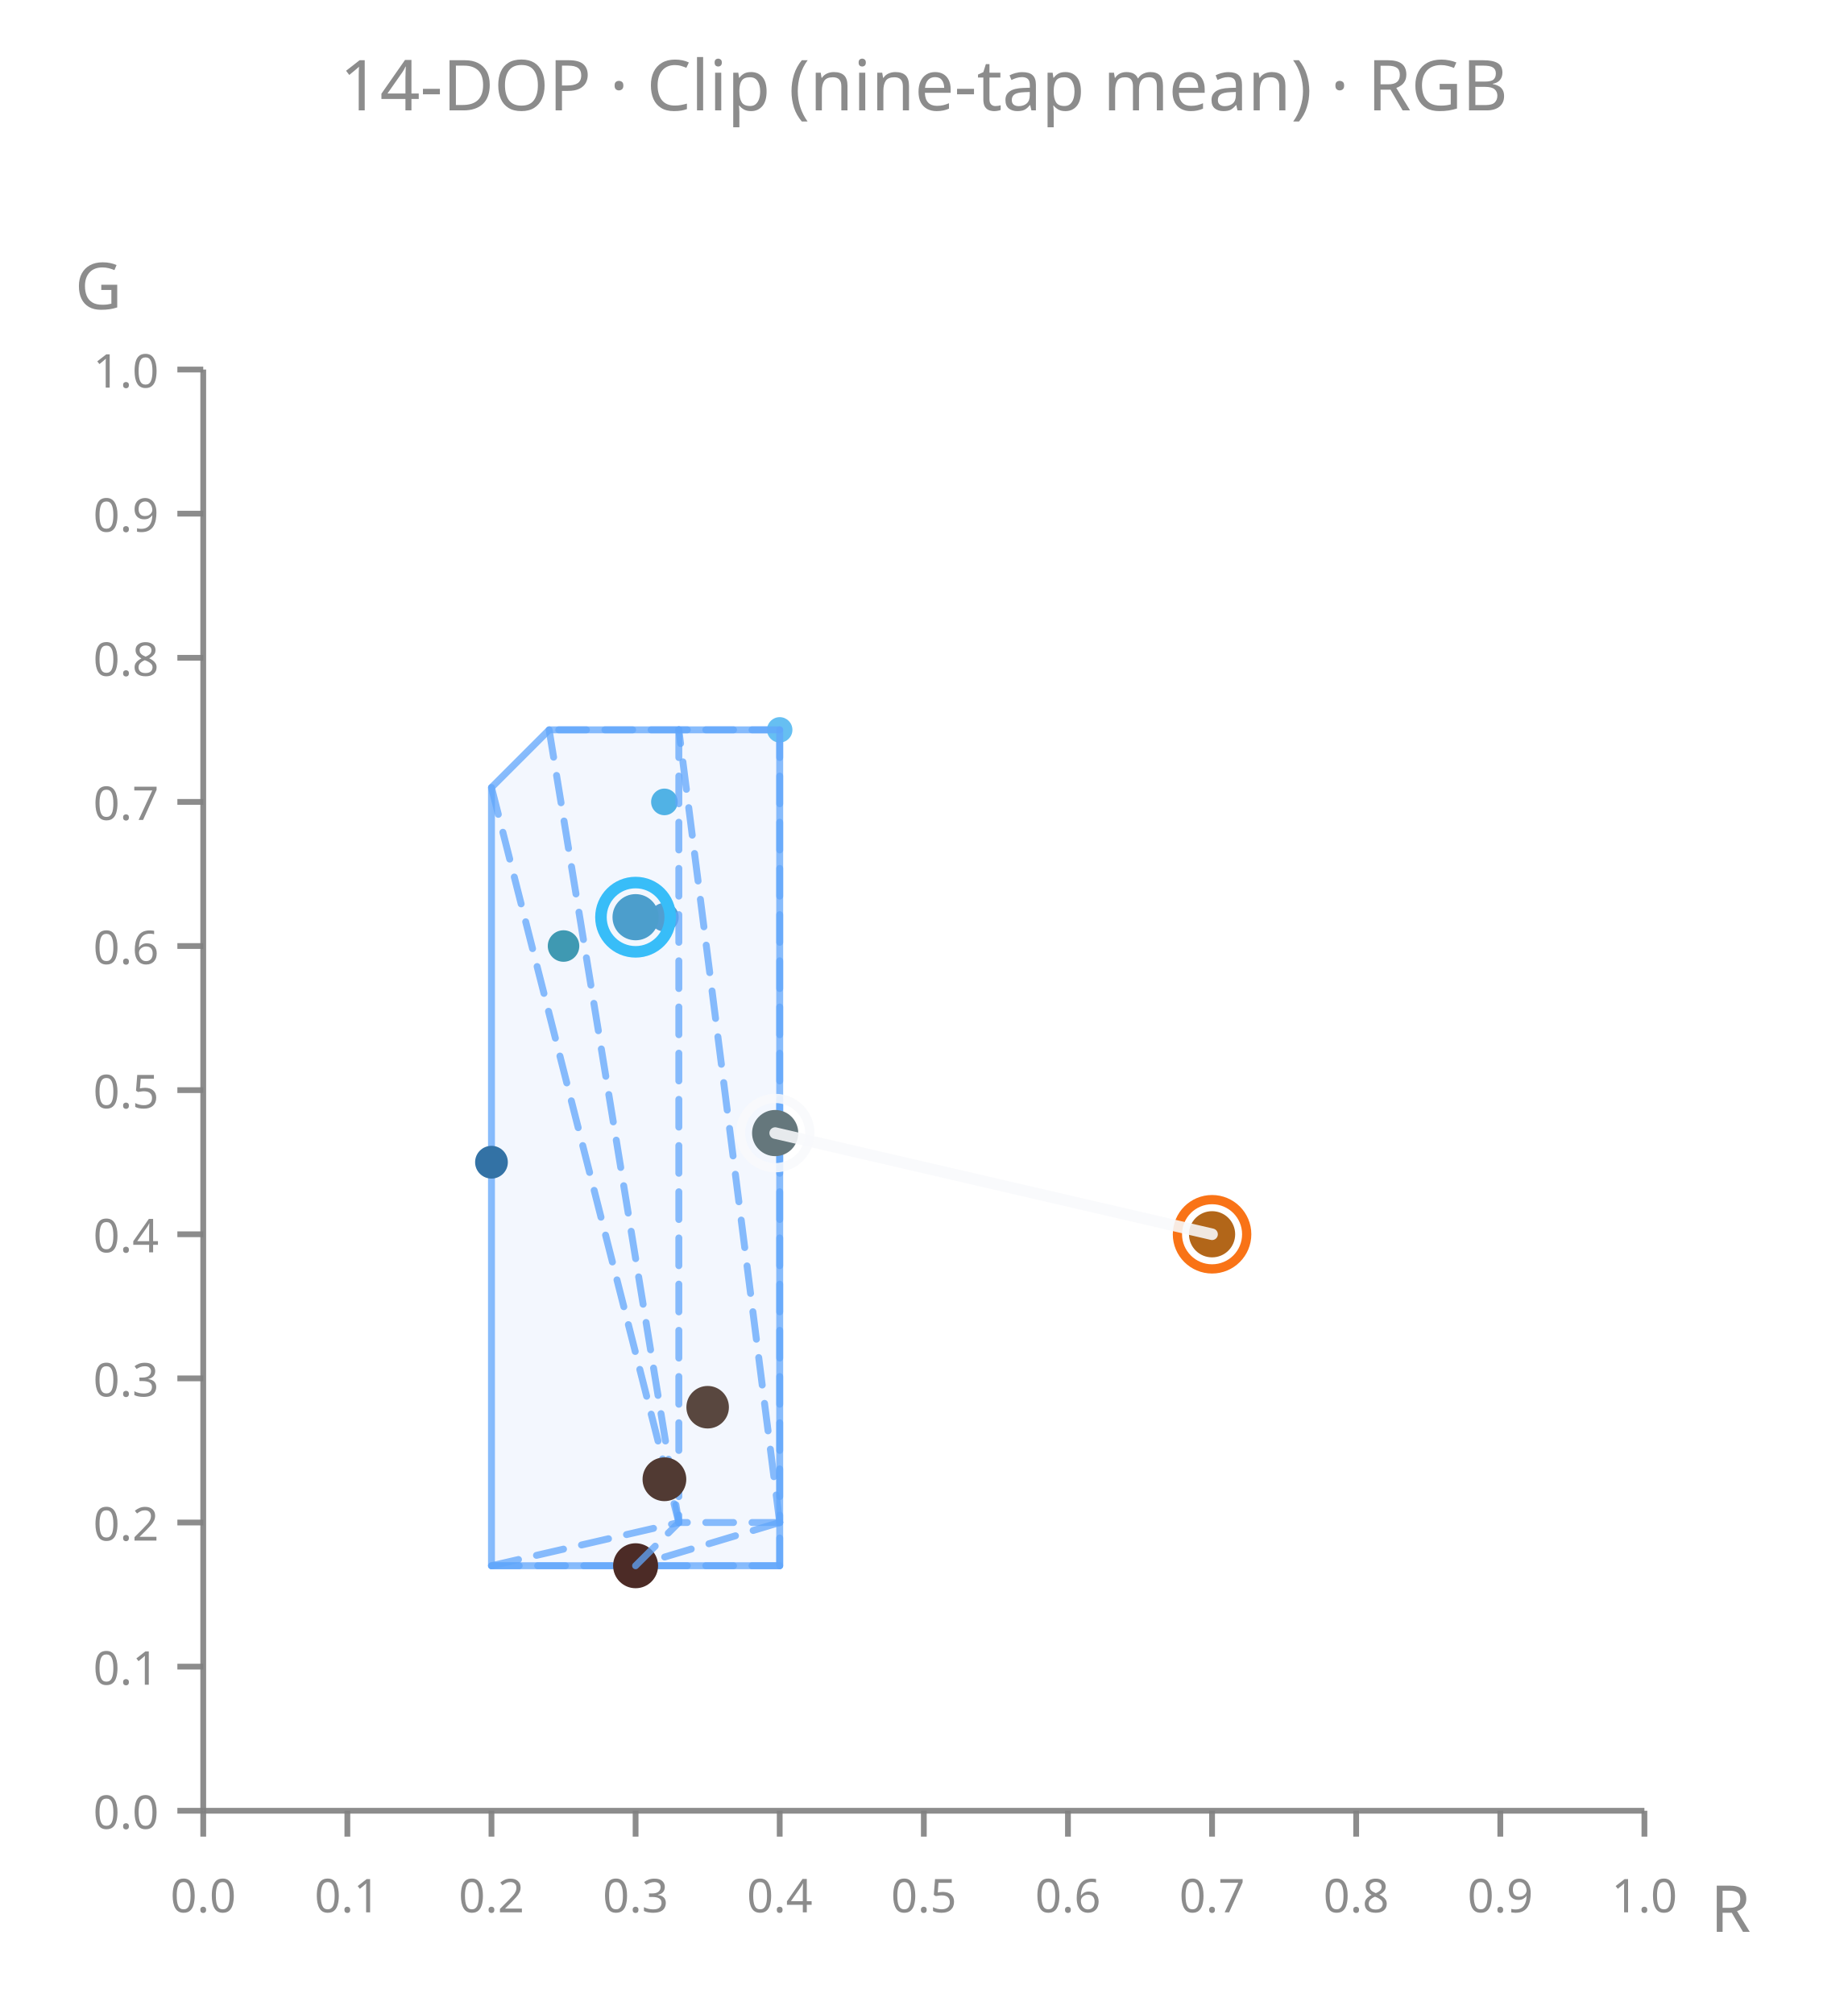
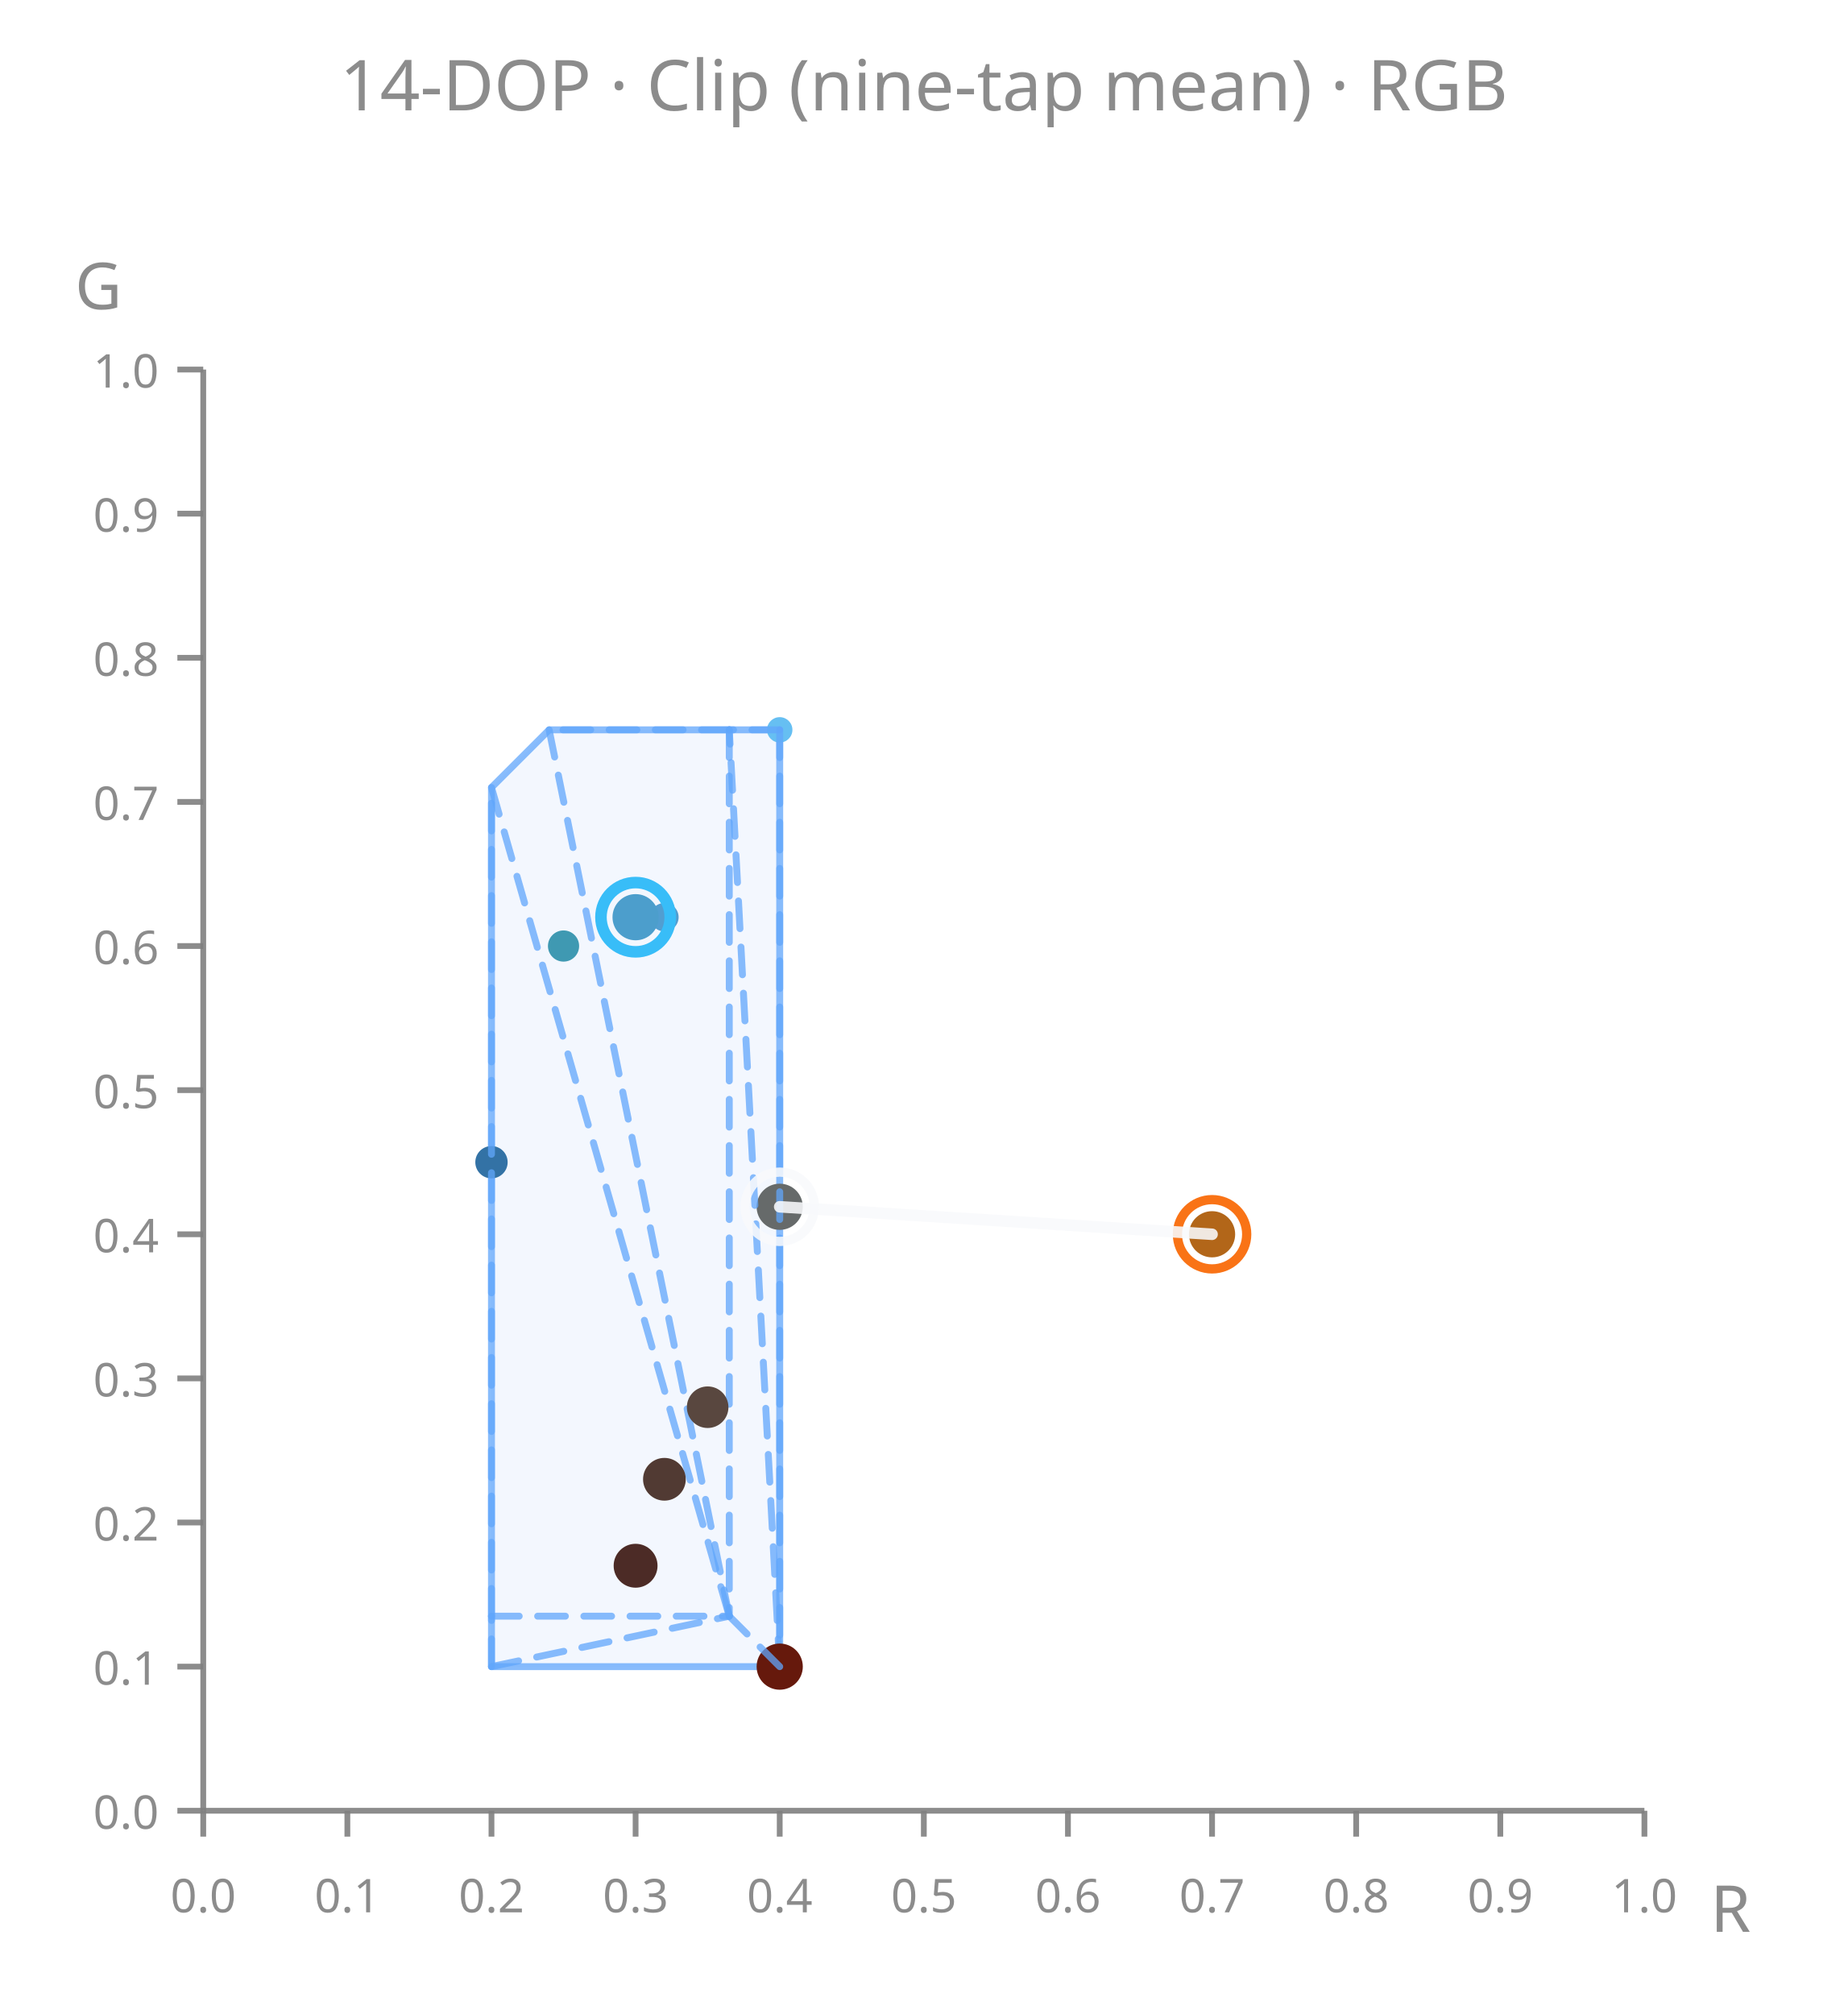
<svg xmlns="http://www.w3.org/2000/svg" baseProfile="full" height="436.0px" version="1.1" viewBox="0,0,400.0,436.0" width="400.0px">
  <defs />
  <g class="layer_bg" />
  <g class="layer_boundary">
-     <polygon fill="rgba(59,130,246,0.06)" points="106.4,338.96 168.8,338.96 168.8,158 118.88,158 106.4,170.48" stroke="rgba(96,165,250,0.75)" stroke-linejoin="round" stroke-width="1.5" />
+     <polygon fill="rgba(59,130,246,0.06)" points="106.4,360.8 168.8,360.8 168.8,158 118.88,158 106.4,170.48" stroke="rgba(96,165,250,0.75)" stroke-linejoin="round" stroke-width="1.5" />
  </g>
  <g class="layer_axes">
    <line fill="none" stroke="rgba(128,128,128,0.9)" stroke-width="1.25" x1="44.0" x2="356" y1="392.0" y2="392.0" />
    <line fill="none" stroke="rgba(128,128,128,0.9)" stroke-width="1.25" x1="44.0" x2="44.0" y1="392.0" y2="80" />
    <line fill="none" stroke="rgba(128,128,128,0.9)" stroke-width="1.25" x1="44.0" x2="44.0" y1="392.0" y2="397.6" />
    <text dominant-baseline="hanging" fill="rgba(128,128,128,0.9)" font-family="sans-serif" font-size="10.08" text-anchor="middle" x="44.0" y="406.168">0.0</text>
    <line fill="none" stroke="rgba(128,128,128,0.9)" stroke-width="1.25" x1="75.2" x2="75.2" y1="392.0" y2="397.6" />
    <text dominant-baseline="hanging" fill="rgba(128,128,128,0.9)" font-family="sans-serif" font-size="10.08" text-anchor="middle" x="75.2" y="406.168">0.1</text>
    <line fill="none" stroke="rgba(128,128,128,0.9)" stroke-width="1.25" x1="106.4" x2="106.4" y1="392.0" y2="397.6" />
    <text dominant-baseline="hanging" fill="rgba(128,128,128,0.9)" font-family="sans-serif" font-size="10.08" text-anchor="middle" x="106.4" y="406.168">0.2</text>
    <line fill="none" stroke="rgba(128,128,128,0.9)" stroke-width="1.25" x1="137.6" x2="137.6" y1="392.0" y2="397.6" />
    <text dominant-baseline="hanging" fill="rgba(128,128,128,0.9)" font-family="sans-serif" font-size="10.08" text-anchor="middle" x="137.6" y="406.168">0.3</text>
    <line fill="none" stroke="rgba(128,128,128,0.9)" stroke-width="1.25" x1="168.8" x2="168.8" y1="392.0" y2="397.6" />
    <text dominant-baseline="hanging" fill="rgba(128,128,128,0.9)" font-family="sans-serif" font-size="10.08" text-anchor="middle" x="168.8" y="406.168">0.4</text>
    <line fill="none" stroke="rgba(128,128,128,0.9)" stroke-width="1.25" x1="200" x2="200" y1="392.0" y2="397.6" />
    <text dominant-baseline="hanging" fill="rgba(128,128,128,0.9)" font-family="sans-serif" font-size="10.08" text-anchor="middle" x="200" y="406.168">0.5</text>
    <line fill="none" stroke="rgba(128,128,128,0.9)" stroke-width="1.25" x1="231.2" x2="231.2" y1="392.0" y2="397.6" />
    <text dominant-baseline="hanging" fill="rgba(128,128,128,0.9)" font-family="sans-serif" font-size="10.08" text-anchor="middle" x="231.2" y="406.168">0.6</text>
    <line fill="none" stroke="rgba(128,128,128,0.9)" stroke-width="1.25" x1="262.4" x2="262.4" y1="392.0" y2="397.6" />
    <text dominant-baseline="hanging" fill="rgba(128,128,128,0.9)" font-family="sans-serif" font-size="10.08" text-anchor="middle" x="262.4" y="406.168">0.7</text>
    <line fill="none" stroke="rgba(128,128,128,0.9)" stroke-width="1.25" x1="293.6" x2="293.6" y1="392.0" y2="397.6" />
    <text dominant-baseline="hanging" fill="rgba(128,128,128,0.9)" font-family="sans-serif" font-size="10.08" text-anchor="middle" x="293.6" y="406.168">0.8</text>
    <line fill="none" stroke="rgba(128,128,128,0.9)" stroke-width="1.25" x1="324.8" x2="324.8" y1="392.0" y2="397.6" />
    <text dominant-baseline="hanging" fill="rgba(128,128,128,0.9)" font-family="sans-serif" font-size="10.08" text-anchor="middle" x="324.8" y="406.168">0.9</text>
    <line fill="none" stroke="rgba(128,128,128,0.9)" stroke-width="1.25" x1="356" x2="356" y1="392.0" y2="397.6" />
    <text dominant-baseline="hanging" fill="rgba(128,128,128,0.9)" font-family="sans-serif" font-size="10.08" text-anchor="middle" x="356" y="406.168">1.0</text>
    <line fill="none" stroke="rgba(128,128,128,0.9)" stroke-width="1.25" x1="44.0" x2="38.4" y1="392.0" y2="392.0" />
    <text dominant-baseline="central" fill="rgba(128,128,128,0.9)" font-family="sans-serif" font-size="10.08" text-anchor="end" x="34.4" y="392.0">0.0</text>
    <line fill="none" stroke="rgba(128,128,128,0.9)" stroke-width="1.25" x1="44.0" x2="38.4" y1="360.8" y2="360.8" />
    <text dominant-baseline="central" fill="rgba(128,128,128,0.9)" font-family="sans-serif" font-size="10.08" text-anchor="end" x="34.4" y="360.8">0.1</text>
    <line fill="none" stroke="rgba(128,128,128,0.9)" stroke-width="1.25" x1="44.0" x2="38.4" y1="329.6" y2="329.6" />
    <text dominant-baseline="central" fill="rgba(128,128,128,0.9)" font-family="sans-serif" font-size="10.08" text-anchor="end" x="34.4" y="329.6">0.2</text>
    <line fill="none" stroke="rgba(128,128,128,0.9)" stroke-width="1.25" x1="44.0" x2="38.4" y1="298.4" y2="298.4" />
    <text dominant-baseline="central" fill="rgba(128,128,128,0.9)" font-family="sans-serif" font-size="10.08" text-anchor="end" x="34.4" y="298.4">0.3</text>
    <line fill="none" stroke="rgba(128,128,128,0.9)" stroke-width="1.25" x1="44.0" x2="38.4" y1="267.2" y2="267.2" />
    <text dominant-baseline="central" fill="rgba(128,128,128,0.9)" font-family="sans-serif" font-size="10.08" text-anchor="end" x="34.4" y="267.2">0.4</text>
    <line fill="none" stroke="rgba(128,128,128,0.9)" stroke-width="1.25" x1="44.0" x2="38.4" y1="236" y2="236" />
    <text dominant-baseline="central" fill="rgba(128,128,128,0.9)" font-family="sans-serif" font-size="10.08" text-anchor="end" x="34.4" y="236">0.5</text>
    <line fill="none" stroke="rgba(128,128,128,0.9)" stroke-width="1.25" x1="44.0" x2="38.4" y1="204.8" y2="204.8" />
    <text dominant-baseline="central" fill="rgba(128,128,128,0.9)" font-family="sans-serif" font-size="10.08" text-anchor="end" x="34.4" y="204.8">0.6</text>
    <line fill="none" stroke="rgba(128,128,128,0.9)" stroke-width="1.25" x1="44.0" x2="38.4" y1="173.6" y2="173.6" />
    <text dominant-baseline="central" fill="rgba(128,128,128,0.9)" font-family="sans-serif" font-size="10.08" text-anchor="end" x="34.4" y="173.6">0.7</text>
    <line fill="none" stroke="rgba(128,128,128,0.9)" stroke-width="1.25" x1="44.0" x2="38.4" y1="142.4" y2="142.4" />
    <text dominant-baseline="central" fill="rgba(128,128,128,0.9)" font-family="sans-serif" font-size="10.08" text-anchor="end" x="34.4" y="142.4">0.8</text>
    <line fill="none" stroke="rgba(128,128,128,0.9)" stroke-width="1.25" x1="44.0" x2="38.4" y1="111.2" y2="111.2" />
    <text dominant-baseline="central" fill="rgba(128,128,128,0.9)" font-family="sans-serif" font-size="10.08" text-anchor="end" x="34.4" y="111.2">0.9</text>
    <line fill="none" stroke="rgba(128,128,128,0.9)" stroke-width="1.25" x1="44.0" x2="38.4" y1="80" y2="80" />
    <text dominant-baseline="central" fill="rgba(128,128,128,0.9)" font-family="sans-serif" font-size="10.08" text-anchor="end" x="34.4" y="80">1.0</text>
    <text fill="rgba(128,128,128,0.9)" font-family="sans-serif" font-size="14" x="370.3" y="418.208">R</text>
    <text fill="rgba(128,128,128,0.9)" font-family="sans-serif" font-size="14" x="16.224" y="66.928">G</text>
  </g>
  <g class="layer_dots">
    <circle cx="168.8" cy="158" fill="rgb(102,191,242)" r="2.75" stroke="none" />
-     <circle cx="143.84" cy="173.6" fill="rgb(81,178,229)" r="2.882" stroke="none" />
-     <circle cx="143.84" cy="198.56" fill="rgb(81,158,209)" r="3.094" stroke="none" />
+     <circle cx="143.84" cy="198.56" fill="rgb(81,158,209)" r="3.075" stroke="none" />
    <circle cx="137.6" cy="198.56" fill="rgb(76,158,204)" r="5.0" stroke="none" />
-     <line fill="none" stroke="rgba(96,165,250,0.75)" stroke-dasharray="6,4" stroke-linecap="round" stroke-width="1.5" x1="146.96" x2="118.88" y1="158" y2="158" />
-     <line fill="none" stroke="rgba(96,165,250,0.75)" stroke-dasharray="6,4" stroke-linecap="round" stroke-width="1.5" x1="168.8" x2="146.96" y1="158" y2="158" />
-     <circle cx="122" cy="204.8" fill="rgb(63,153,178)" r="3.412" stroke="none" />
-     <circle cx="106.4" cy="251.6" fill="rgb(51,114,165)" r="3.544" stroke="none" />
-     <line fill="none" stroke="rgba(96,165,250,0.75)" stroke-dasharray="6,4" stroke-linecap="round" stroke-width="1.5" x1="168.8" x2="168.8" y1="158" y2="329.6" />
-     <circle cx="167.817" cy="245.291" fill="rgb(101,119,124)" r="5.0" stroke="none" />
-     <line fill="none" stroke="rgba(96,165,250,0.75)" stroke-dasharray="6,4" stroke-linecap="round" stroke-width="1.5" x1="106.4" x2="146.96" y1="170.48" y2="329.6" />
-     <line fill="none" stroke="rgba(96,165,250,0.75)" stroke-dasharray="6,4" stroke-linecap="round" stroke-width="1.5" x1="118.88" x2="146.96" y1="158" y2="329.6" />
-     <line fill="none" stroke="rgba(96,165,250,0.75)" stroke-dasharray="6,4" stroke-linecap="round" stroke-width="1.5" x1="168.8" x2="146.96" y1="329.6" y2="158" />
-     <line fill="none" stroke="rgba(96,165,250,0.75)" stroke-dasharray="6,4" stroke-linecap="round" stroke-width="1.5" x1="146.96" x2="146.96" y1="158" y2="329.6" />
-     <circle cx="153.2" cy="304.64" fill="rgb(89,71,63)" r="4.603" stroke="none" />
-     <line fill="none" stroke="rgba(96,165,250,0.75)" stroke-dasharray="6,4" stroke-linecap="round" stroke-width="1.5" x1="168.8" x2="168.8" y1="338.96" y2="329.6" />
-     <circle cx="143.84" cy="320.24" fill="rgb(81,58,51)" r="4.735" stroke="none" />
-     <line fill="none" stroke="rgba(96,165,250,0.75)" stroke-dasharray="6,4" stroke-linecap="round" stroke-width="1.5" x1="168.8" x2="137.6" y1="338.96" y2="338.96" />
-     <line fill="none" stroke="rgba(96,165,250,0.75)" stroke-dasharray="6,4" stroke-linecap="round" stroke-width="1.5" x1="106.4" x2="137.6" y1="338.96" y2="338.96" />
-     <line fill="none" stroke="rgba(96,165,250,0.75)" stroke-dasharray="6,4" stroke-linecap="round" stroke-width="1.5" x1="106.4" x2="146.96" y1="338.96" y2="329.6" />
-     <line fill="none" stroke="rgba(96,165,250,0.75)" stroke-dasharray="6,4" stroke-linecap="round" stroke-width="1.5" x1="168.8" x2="137.6" y1="329.6" y2="338.96" />
-     <line fill="none" stroke="rgba(96,165,250,0.75)" stroke-dasharray="6,4" stroke-linecap="round" stroke-width="1.5" x1="168.8" x2="146.96" y1="329.6" y2="329.6" />
-     <circle cx="137.6" cy="338.96" fill="rgb(76,43,38)" r="4.868" stroke="none" />
-     <line fill="none" stroke="rgba(96,165,250,0.75)" stroke-dasharray="6,4" stroke-linecap="round" stroke-width="1.5" x1="137.6" x2="146.96" y1="338.96" y2="329.6" />
+     <line fill="none" stroke="rgba(96,165,250,0.75)" stroke-dasharray="6,4" stroke-linecap="round" stroke-width="1.5" x1="157.88" x2="118.88" y1="158" y2="158" />
+     <circle cx="122" cy="204.8" fill="rgb(63,153,178)" r="3.375" stroke="none" />
+     <line fill="none" stroke="rgba(96,165,250,0.75)" stroke-dasharray="6,4" stroke-linecap="round" stroke-width="1.5" x1="168.8" x2="157.88" y1="158" y2="158" />
+     <circle cx="106.4" cy="251.6" fill="rgb(51,114,165)" r="3.5" stroke="none" />
+     <line fill="none" stroke="rgba(96,165,250,0.75)" stroke-dasharray="6,4" stroke-linecap="round" stroke-width="1.5" x1="106.4" x2="106.4" y1="349.88" y2="170.48" />
+     <line fill="none" stroke="rgba(96,165,250,0.75)" stroke-dasharray="6,4" stroke-linecap="round" stroke-width="1.5" x1="106.4" x2="157.88" y1="170.48" y2="349.88" />
+     <line fill="none" stroke="rgba(96,165,250,0.75)" stroke-dasharray="6,4" stroke-linecap="round" stroke-width="1.5" x1="118.88" x2="157.88" y1="158" y2="349.88" />
+     <circle cx="168.8" cy="261.249" fill="rgb(102,106,106)" r="5.0" stroke="none" />
+     <line fill="none" stroke="rgba(96,165,250,0.75)" stroke-dasharray="6,4" stroke-linecap="round" stroke-width="1.5" x1="168.8" x2="168.8" y1="158" y2="360.8" />
+     <line fill="none" stroke="rgba(96,165,250,0.75)" stroke-dasharray="6,4" stroke-linecap="round" stroke-width="1.5" x1="168.8" x2="157.88" y1="360.8" y2="158" />
+     <line fill="none" stroke="rgba(96,165,250,0.75)" stroke-dasharray="6,4" stroke-linecap="round" stroke-width="1.5" x1="157.88" x2="157.88" y1="158" y2="349.88" />
+     <circle cx="153.2" cy="304.64" fill="rgb(89,71,63)" r="4.5" stroke="none" />
+     <line fill="none" stroke="rgba(96,165,250,0.75)" stroke-dasharray="6,4" stroke-linecap="round" stroke-width="1.5" x1="106.4" x2="106.4" y1="360.8" y2="349.88" />
+     <circle cx="143.84" cy="320.24" fill="rgb(81,58,51)" r="4.625" stroke="none" />
+     <circle cx="137.6" cy="338.96" fill="rgb(76,43,38)" r="4.75" stroke="none" />
+     <line fill="none" stroke="rgba(96,165,250,0.75)" stroke-dasharray="6,4" stroke-linecap="round" stroke-width="1.5" x1="106.4" x2="157.88" y1="360.8" y2="349.88" />
+     <line fill="none" stroke="rgba(96,165,250,0.75)" stroke-dasharray="6,4" stroke-linecap="round" stroke-width="1.5" x1="106.4" x2="157.88" y1="349.88" y2="349.88" />
    <circle cx="262.4" cy="267.2" fill="rgb(178,102,25)" r="5.0" stroke="none" />
+     <circle cx="168.8" cy="360.8" fill="rgb(102,25,12)" r="5.0" stroke="none" />
+     <line fill="none" stroke="rgba(96,165,250,0.75)" stroke-dasharray="6,4" stroke-linecap="round" stroke-width="1.5" x1="168.8" x2="157.88" y1="360.8" y2="349.88" />
  </g>
  <g class="layer_overlay">
    <circle cx="137.6" cy="198.56" fill="none" r="7.5" stroke="rgba(56,189,248,1.0)" stroke-width="2.5" />
    <circle cx="262.4" cy="267.2" fill="none" r="7.5" stroke="rgba(249,115,22,1.0)" stroke-width="2.0" />
-     <line stroke="rgba(248,250,252,0.88)" stroke-linecap="round" stroke-width="2.5" x1="262.4" x2="167.817" y1="267.2" y2="245.291" />
-     <circle cx="167.817" cy="245.291" fill="none" r="7.5" stroke="rgba(248,250,252,0.88)" stroke-width="2.0" />
+     <line stroke="rgba(248,250,252,0.88)" stroke-linecap="round" stroke-width="2.5" x1="262.4" x2="168.8" y1="267.2" y2="261.249" />
+     <circle cx="168.8" cy="261.249" fill="none" r="7.5" stroke="rgba(248,250,252,0.88)" stroke-width="2.0" />
  </g>
  <g class="layer_header">
    <text dominant-baseline="central" fill="rgba(128,128,128,0.9)" font-family="sans-serif" font-size="15.2" text-anchor="middle" x="200.0" y="18.0">14-DOP · Clip (nine-tap mean) · RGB</text>
  </g>
</svg>
